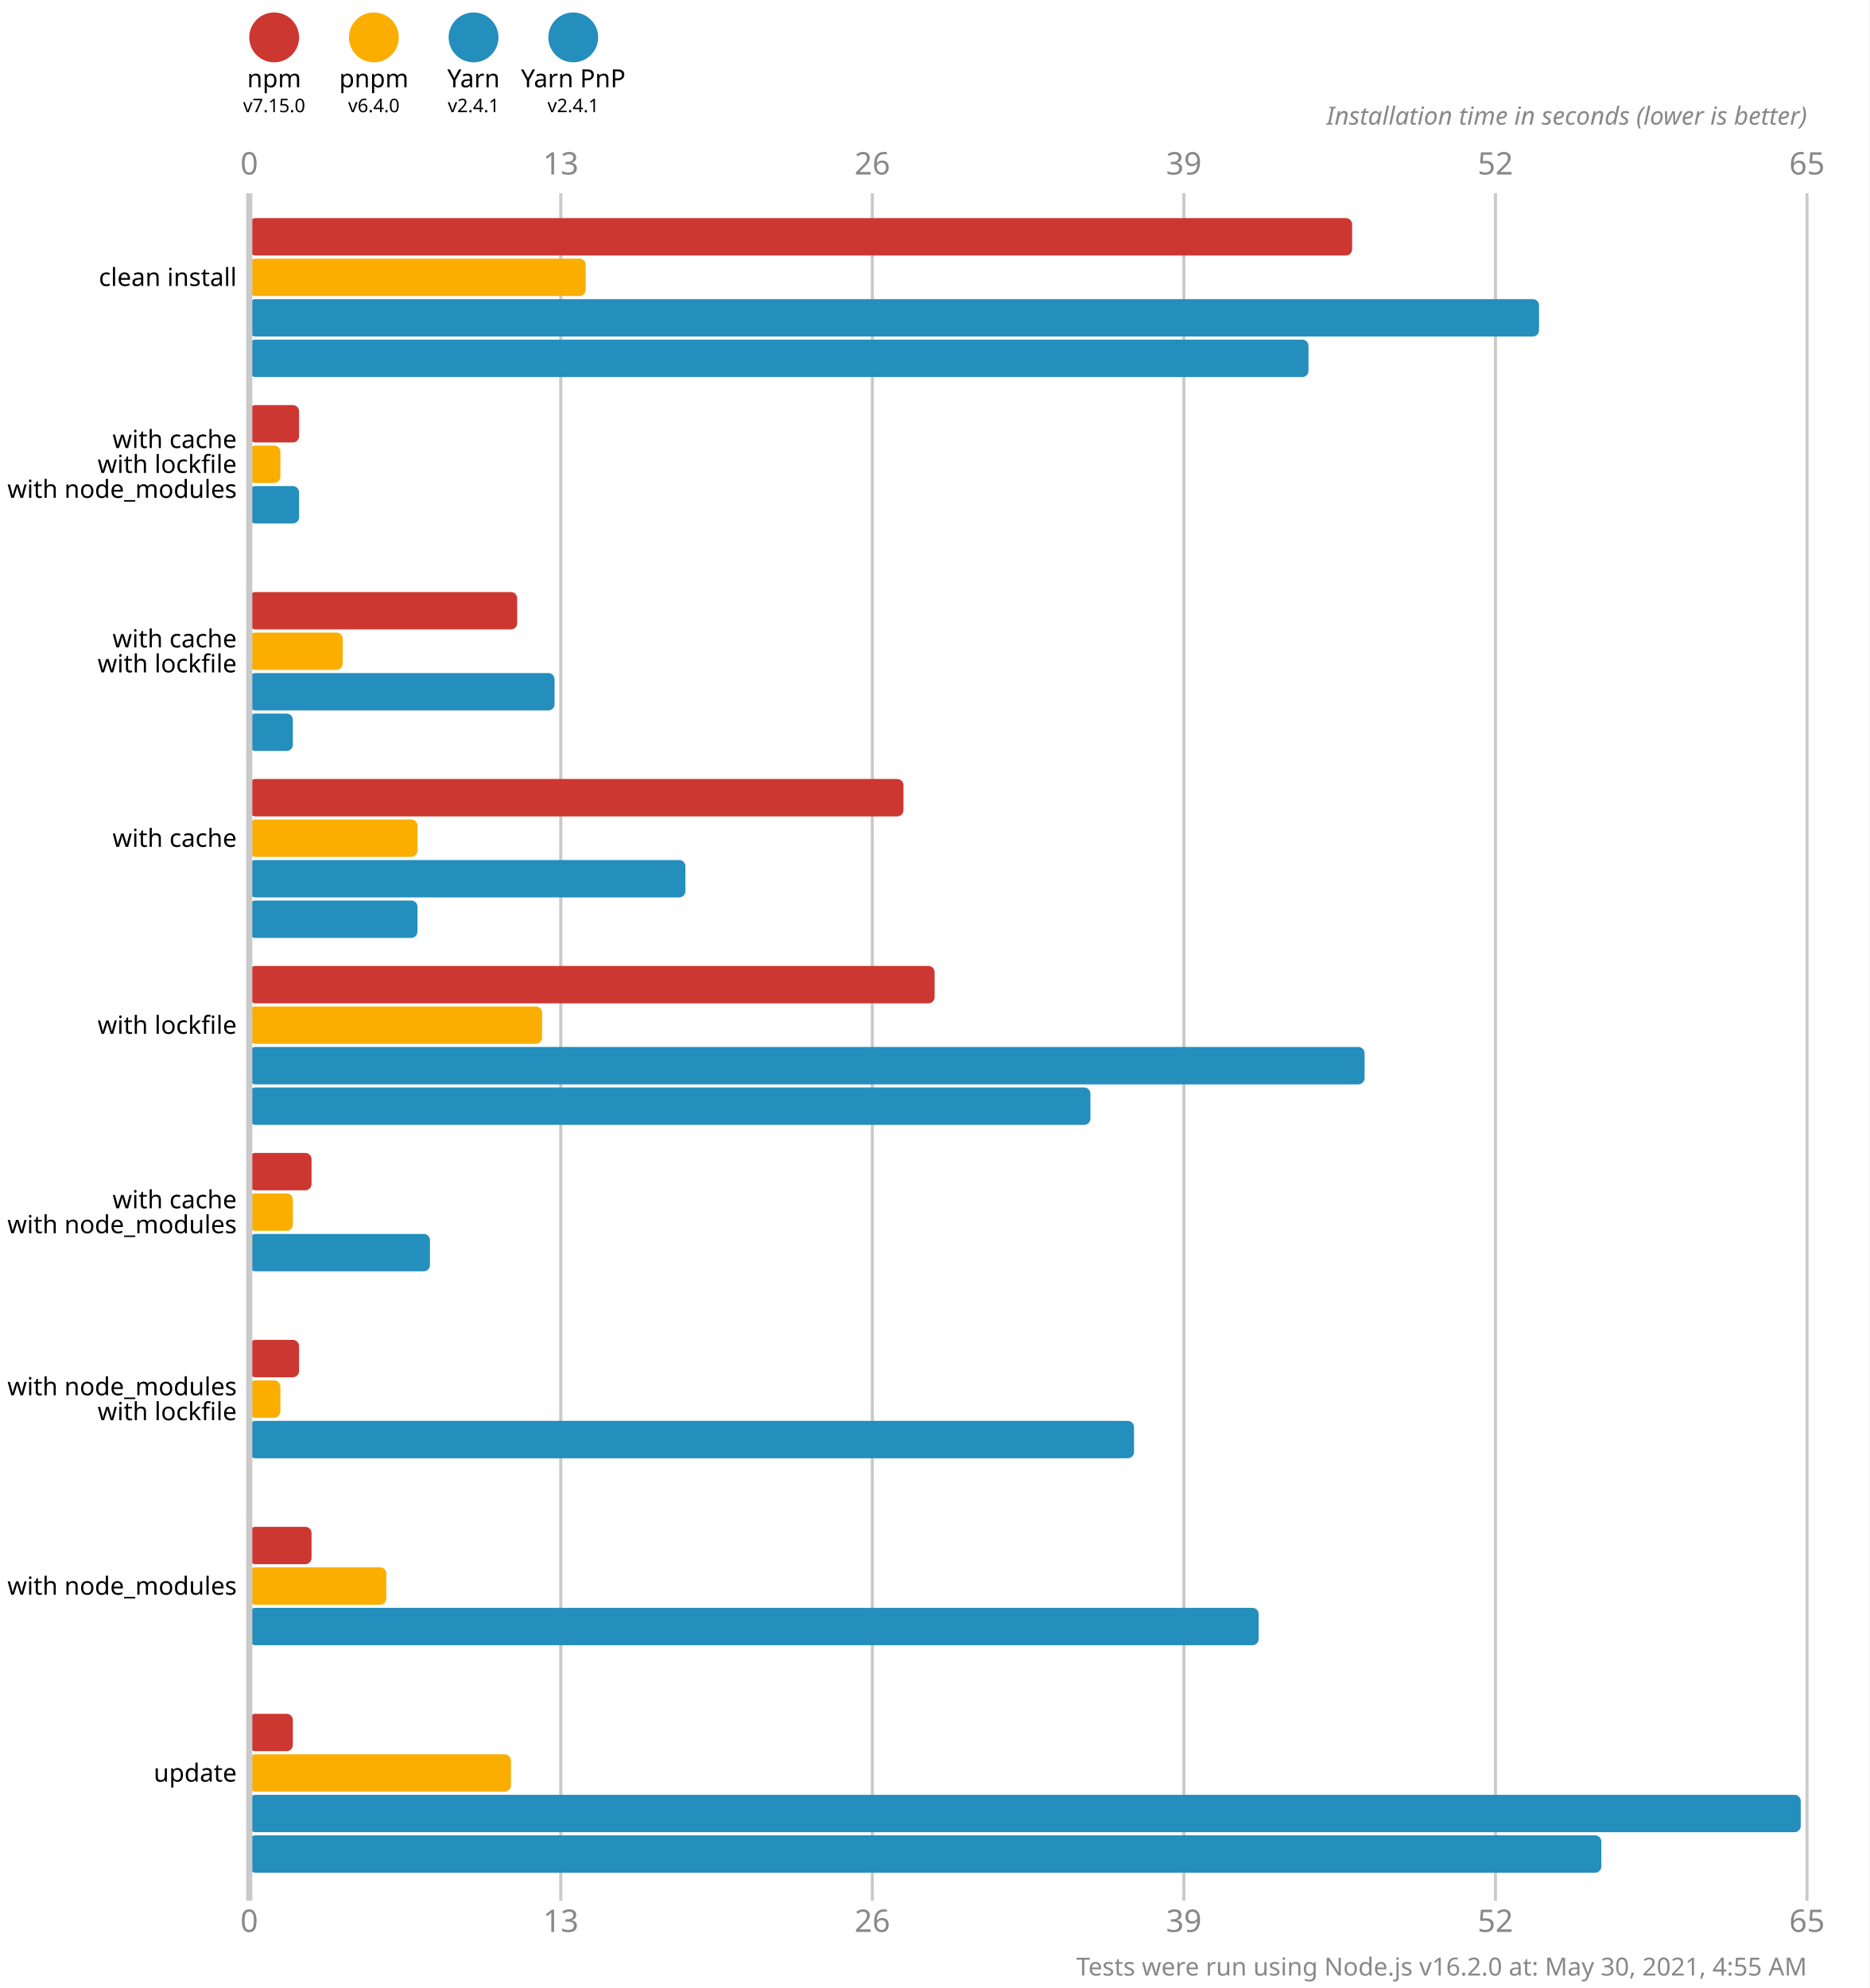
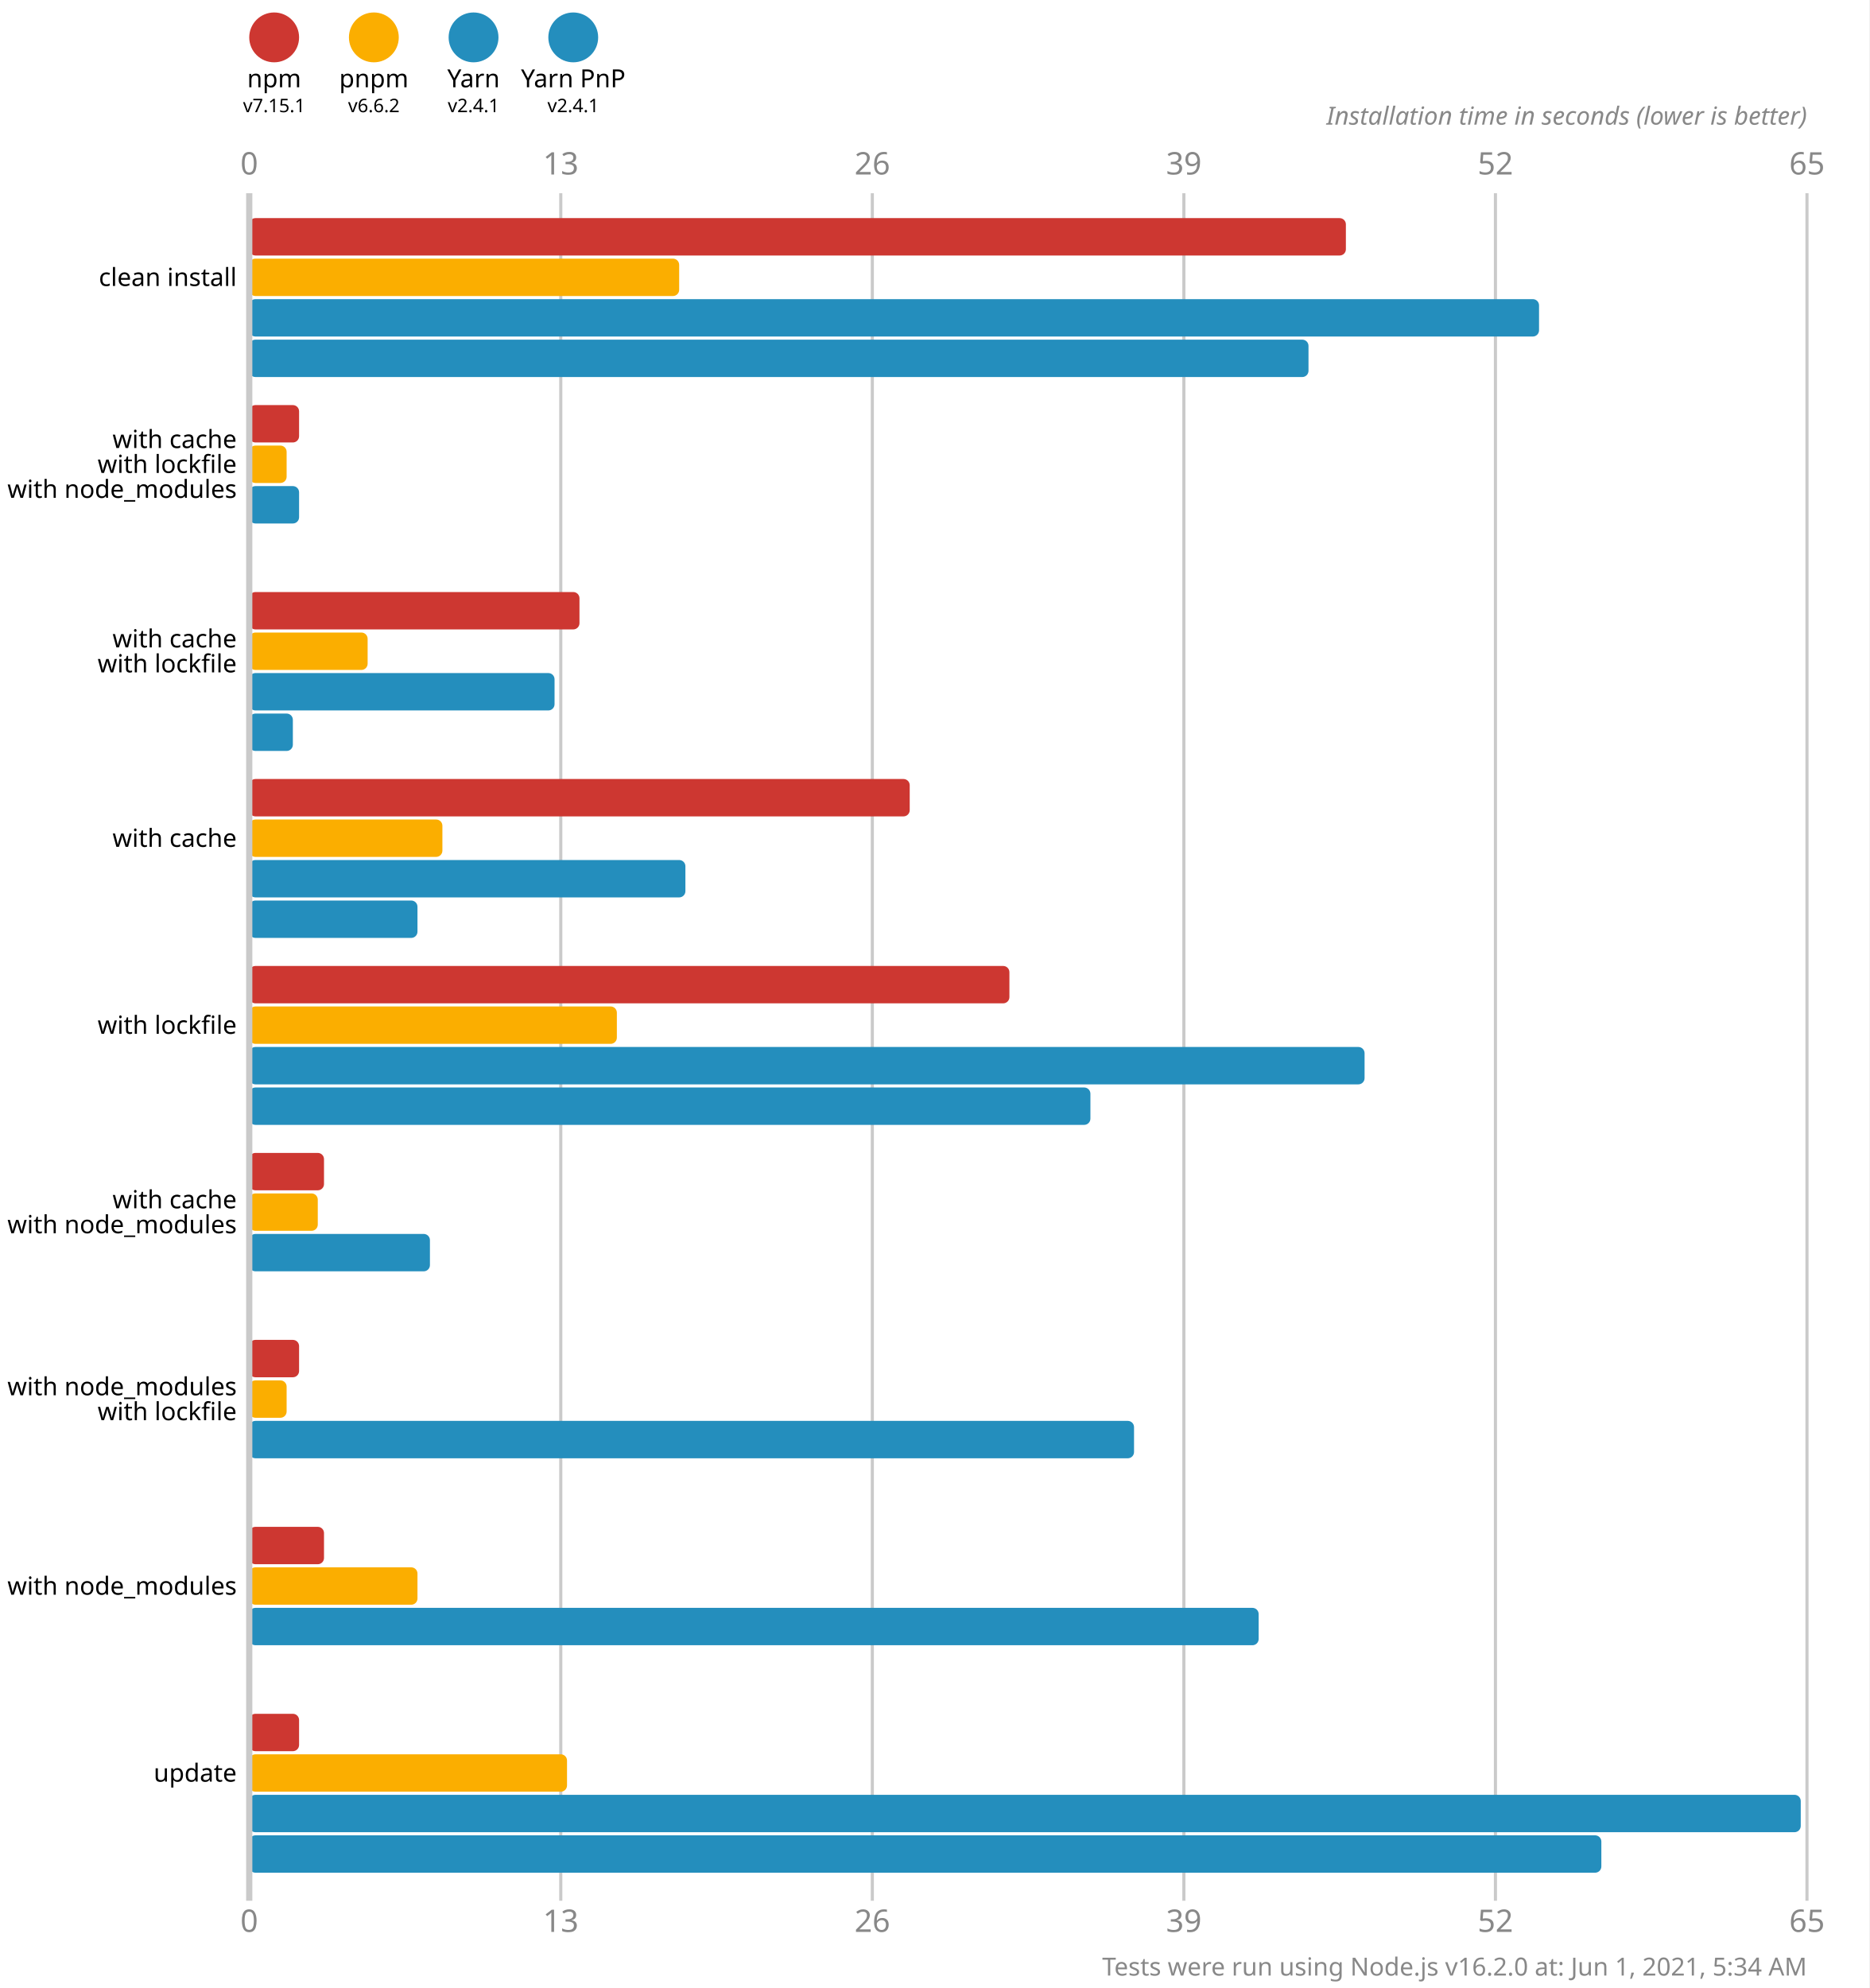
<svg xmlns="http://www.w3.org/2000/svg" version="1.1" viewBox="0 0 300 319">
  <style>
    .font { font-family: sans-serif; }
    .s3 { font-size: 3px; }
    .s4 { font-size: 4px; }
    .s5 { font-size: 5px; }
    .line { stroke: #cacaca; }
    .width { stroke-width: 0.5; }
    .text { fill: #888; }
  </style>
  <rect x="0" y="0" width="300" height="319" fill="#fff" />
  <circle cx="44" cy="6" r="4" fill="#cd3731" />
  <text x="44" y="14" class="font s4" text-anchor="middle">npm</text>
-   <text x="44" y="18" class="font s3" text-anchor="middle">v7.15.0</text>
+   <text x="44" y="18" class="font s3" text-anchor="middle">v7.15.1</text>
  <circle cx="60" cy="6" r="4" fill="#fbae00" />
  <text x="60" y="14" class="font s4" text-anchor="middle">pnpm</text>
-   <text x="60" y="18" class="font s3" text-anchor="middle">v6.4.0</text>
+   <text x="60" y="18" class="font s3" text-anchor="middle">v6.6.2</text>
  <circle cx="76" cy="6" r="4" fill="#248ebd" />
  <text x="76" y="14" class="font s4" text-anchor="middle">Yarn</text>
  <text x="76" y="18" class="font s3" text-anchor="middle">v2.4.1</text>
  <circle cx="92" cy="6" r="4" fill="#248ebd" />
  <text x="92" y="14" class="font s4" text-anchor="middle">Yarn PnP</text>
  <text x="92" y="18" class="font s3" text-anchor="middle">v2.4.1</text>
  <text x="40" y="28" class="font s5 text" text-anchor="middle">0</text>
  <text x="40" y="310" class="font s5 text" text-anchor="middle">0</text>
  <line x1="90" y1="31" x2="90" y2="305" class="line width" />
  <text x="90" y="28" class="font s5 text" text-anchor="middle">13</text>
  <text x="90" y="310" class="font s5 text" text-anchor="middle">13</text>
  <line x1="140" y1="31" x2="140" y2="305" class="line width" />
  <text x="140" y="28" class="font s5 text" text-anchor="middle">26</text>
  <text x="140" y="310" class="font s5 text" text-anchor="middle">26</text>
  <line x1="190" y1="31" x2="190" y2="305" class="line width" />
  <text x="190" y="28" class="font s5 text" text-anchor="middle">39</text>
  <text x="190" y="310" class="font s5 text" text-anchor="middle">39</text>
  <line x1="240" y1="31" x2="240" y2="305" class="line width" />
  <text x="240" y="28" class="font s5 text" text-anchor="middle">52</text>
  <text x="240" y="310" class="font s5 text" text-anchor="middle">52</text>
  <line x1="290" y1="31" x2="290" y2="305" class="line width" />
  <text x="290" y="28" class="font s5 text" text-anchor="middle">65</text>
  <text x="290" y="310" class="font s5 text" text-anchor="middle">65</text>
  <text x="290" y="20" class="font s4 text" font-style="italic" text-anchor="end">Installation time in seconds (lower is better)</text>
-   <rect x="40" y="35" width="177" height="6" fill="#cd3731" rx="1" ry="1" />
-   <rect x="40" y="41.5" width="54" height="6" fill="#fbae00" rx="1" ry="1" />
+   <rect x="40" y="35" width="176" height="6" fill="#cd3731" rx="1" ry="1" />
+   <rect x="40" y="41.5" width="69" height="6" fill="#fbae00" rx="1" ry="1" />
  <rect x="40" y="48" width="207" height="6" fill="#248ebd" rx="1" ry="1" />
  <rect x="40" y="54.5" width="170" height="6" fill="#248ebd" rx="1" ry="1" />
  <rect x="40" y="65" width="8" height="6" fill="#cd3731" rx="1" ry="1" />
-   <rect x="40" y="71.5" width="5" height="6" fill="#fbae00" rx="1" ry="1" />
+   <rect x="40" y="71.5" width="6" height="6" fill="#fbae00" rx="1" ry="1" />
  <rect x="40" y="78" width="8" height="6" fill="#248ebd" rx="1" ry="1" />
  <rect x="40" y="84.5" width="0" height="6" fill="#248ebd" rx="1" ry="1" />
-   <rect x="40" y="95" width="43" height="6" fill="#cd3731" rx="1" ry="1" />
-   <rect x="40" y="101.5" width="15" height="6" fill="#fbae00" rx="1" ry="1" />
+   <rect x="40" y="95" width="53" height="6" fill="#cd3731" rx="1" ry="1" />
+   <rect x="40" y="101.5" width="19" height="6" fill="#fbae00" rx="1" ry="1" />
  <rect x="40" y="108" width="49" height="6" fill="#248ebd" rx="1" ry="1" />
  <rect x="40" y="114.5" width="7" height="6" fill="#248ebd" rx="1" ry="1" />
-   <rect x="40" y="125" width="105" height="6" fill="#cd3731" rx="1" ry="1" />
-   <rect x="40" y="131.5" width="27" height="6" fill="#fbae00" rx="1" ry="1" />
+   <rect x="40" y="125" width="106" height="6" fill="#cd3731" rx="1" ry="1" />
+   <rect x="40" y="131.5" width="31" height="6" fill="#fbae00" rx="1" ry="1" />
  <rect x="40" y="138" width="70" height="6" fill="#248ebd" rx="1" ry="1" />
  <rect x="40" y="144.5" width="27" height="6" fill="#248ebd" rx="1" ry="1" />
-   <rect x="40" y="155" width="110" height="6" fill="#cd3731" rx="1" ry="1" />
-   <rect x="40" y="161.5" width="47" height="6" fill="#fbae00" rx="1" ry="1" />
+   <rect x="40" y="155" width="122" height="6" fill="#cd3731" rx="1" ry="1" />
+   <rect x="40" y="161.5" width="59" height="6" fill="#fbae00" rx="1" ry="1" />
  <rect x="40" y="168" width="179" height="6" fill="#248ebd" rx="1" ry="1" />
  <rect x="40" y="174.5" width="135" height="6" fill="#248ebd" rx="1" ry="1" />
-   <rect x="40" y="185" width="10" height="6" fill="#cd3731" rx="1" ry="1" />
-   <rect x="40" y="191.5" width="7" height="6" fill="#fbae00" rx="1" ry="1" />
+   <rect x="40" y="185" width="12" height="6" fill="#cd3731" rx="1" ry="1" />
+   <rect x="40" y="191.5" width="11" height="6" fill="#fbae00" rx="1" ry="1" />
  <rect x="40" y="198" width="29" height="6" fill="#248ebd" rx="1" ry="1" />
  <rect x="40" y="204.5" width="0" height="6" fill="#248ebd" rx="1" ry="1" />
  <rect x="40" y="215" width="8" height="6" fill="#cd3731" rx="1" ry="1" />
-   <rect x="40" y="221.5" width="5" height="6" fill="#fbae00" rx="1" ry="1" />
+   <rect x="40" y="221.5" width="6" height="6" fill="#fbae00" rx="1" ry="1" />
  <rect x="40" y="228" width="142" height="6" fill="#248ebd" rx="1" ry="1" />
  <rect x="40" y="234.5" width="0" height="6" fill="#248ebd" rx="1" ry="1" />
-   <rect x="40" y="245" width="10" height="6" fill="#cd3731" rx="1" ry="1" />
-   <rect x="40" y="251.5" width="22" height="6" fill="#fbae00" rx="1" ry="1" />
+   <rect x="40" y="245" width="12" height="6" fill="#cd3731" rx="1" ry="1" />
+   <rect x="40" y="251.5" width="27" height="6" fill="#fbae00" rx="1" ry="1" />
  <rect x="40" y="258" width="162" height="6" fill="#248ebd" rx="1" ry="1" />
  <rect x="40" y="264.5" width="0" height="6" fill="#248ebd" rx="1" ry="1" />
-   <rect x="40" y="275" width="7" height="6" fill="#cd3731" rx="1" ry="1" />
-   <rect x="40" y="281.5" width="42" height="6" fill="#fbae00" rx="1" ry="1" />
+   <rect x="40" y="275" width="8" height="6" fill="#cd3731" rx="1" ry="1" />
+   <rect x="40" y="281.5" width="51" height="6" fill="#fbae00" rx="1" ry="1" />
  <rect x="40" y="288" width="249" height="6" fill="#248ebd" rx="1" ry="1" />
  <rect x="40" y="294.5" width="217" height="6" fill="#248ebd" rx="1" ry="1" />
  <line x1="40" y1="31" x2="40" y2="305" class="line" />
  <text x="38" y="44.5" class="font s4" dominant-baseline="middle" text-anchor="end">clean install</text>
  <text x="38" y="70.5" class="font s4" dominant-baseline="middle" text-anchor="end">with cache</text>
  <text x="38" y="74.5" class="font s4" dominant-baseline="middle" text-anchor="end">with lockfile</text>
  <text x="38" y="78.5" class="font s4" dominant-baseline="middle" text-anchor="end">with node_modules</text>
  <text x="38" y="102.5" class="font s4" dominant-baseline="middle" text-anchor="end">with cache</text>
  <text x="38" y="106.5" class="font s4" dominant-baseline="middle" text-anchor="end">with lockfile</text>
  <text x="38" y="134.5" class="font s4" dominant-baseline="middle" text-anchor="end">with cache</text>
  <text x="38" y="164.5" class="font s4" dominant-baseline="middle" text-anchor="end">with lockfile</text>
  <text x="38" y="192.5" class="font s4" dominant-baseline="middle" text-anchor="end">with cache</text>
  <text x="38" y="196.5" class="font s4" dominant-baseline="middle" text-anchor="end">with node_modules</text>
  <text x="38" y="222.5" class="font s4" dominant-baseline="middle" text-anchor="end">with node_modules</text>
  <text x="38" y="226.5" class="font s4" dominant-baseline="middle" text-anchor="end">with lockfile</text>
  <text x="38" y="254.5" class="font s4" dominant-baseline="middle" text-anchor="end">with node_modules</text>
  <text x="38" y="284.5" class="font s4" dominant-baseline="middle" text-anchor="end">update</text>
-   <text x="290" y="317" class="font s4 text" text-anchor="end">Tests were run using Node.js v16.2.0 at: May 30, 2021, 4:55 AM</text>
+   <text x="290" y="317" class="font s4 text" text-anchor="end">Tests were run using Node.js v16.2.0 at: Jun 1, 2021, 5:34 AM</text>
</svg>
